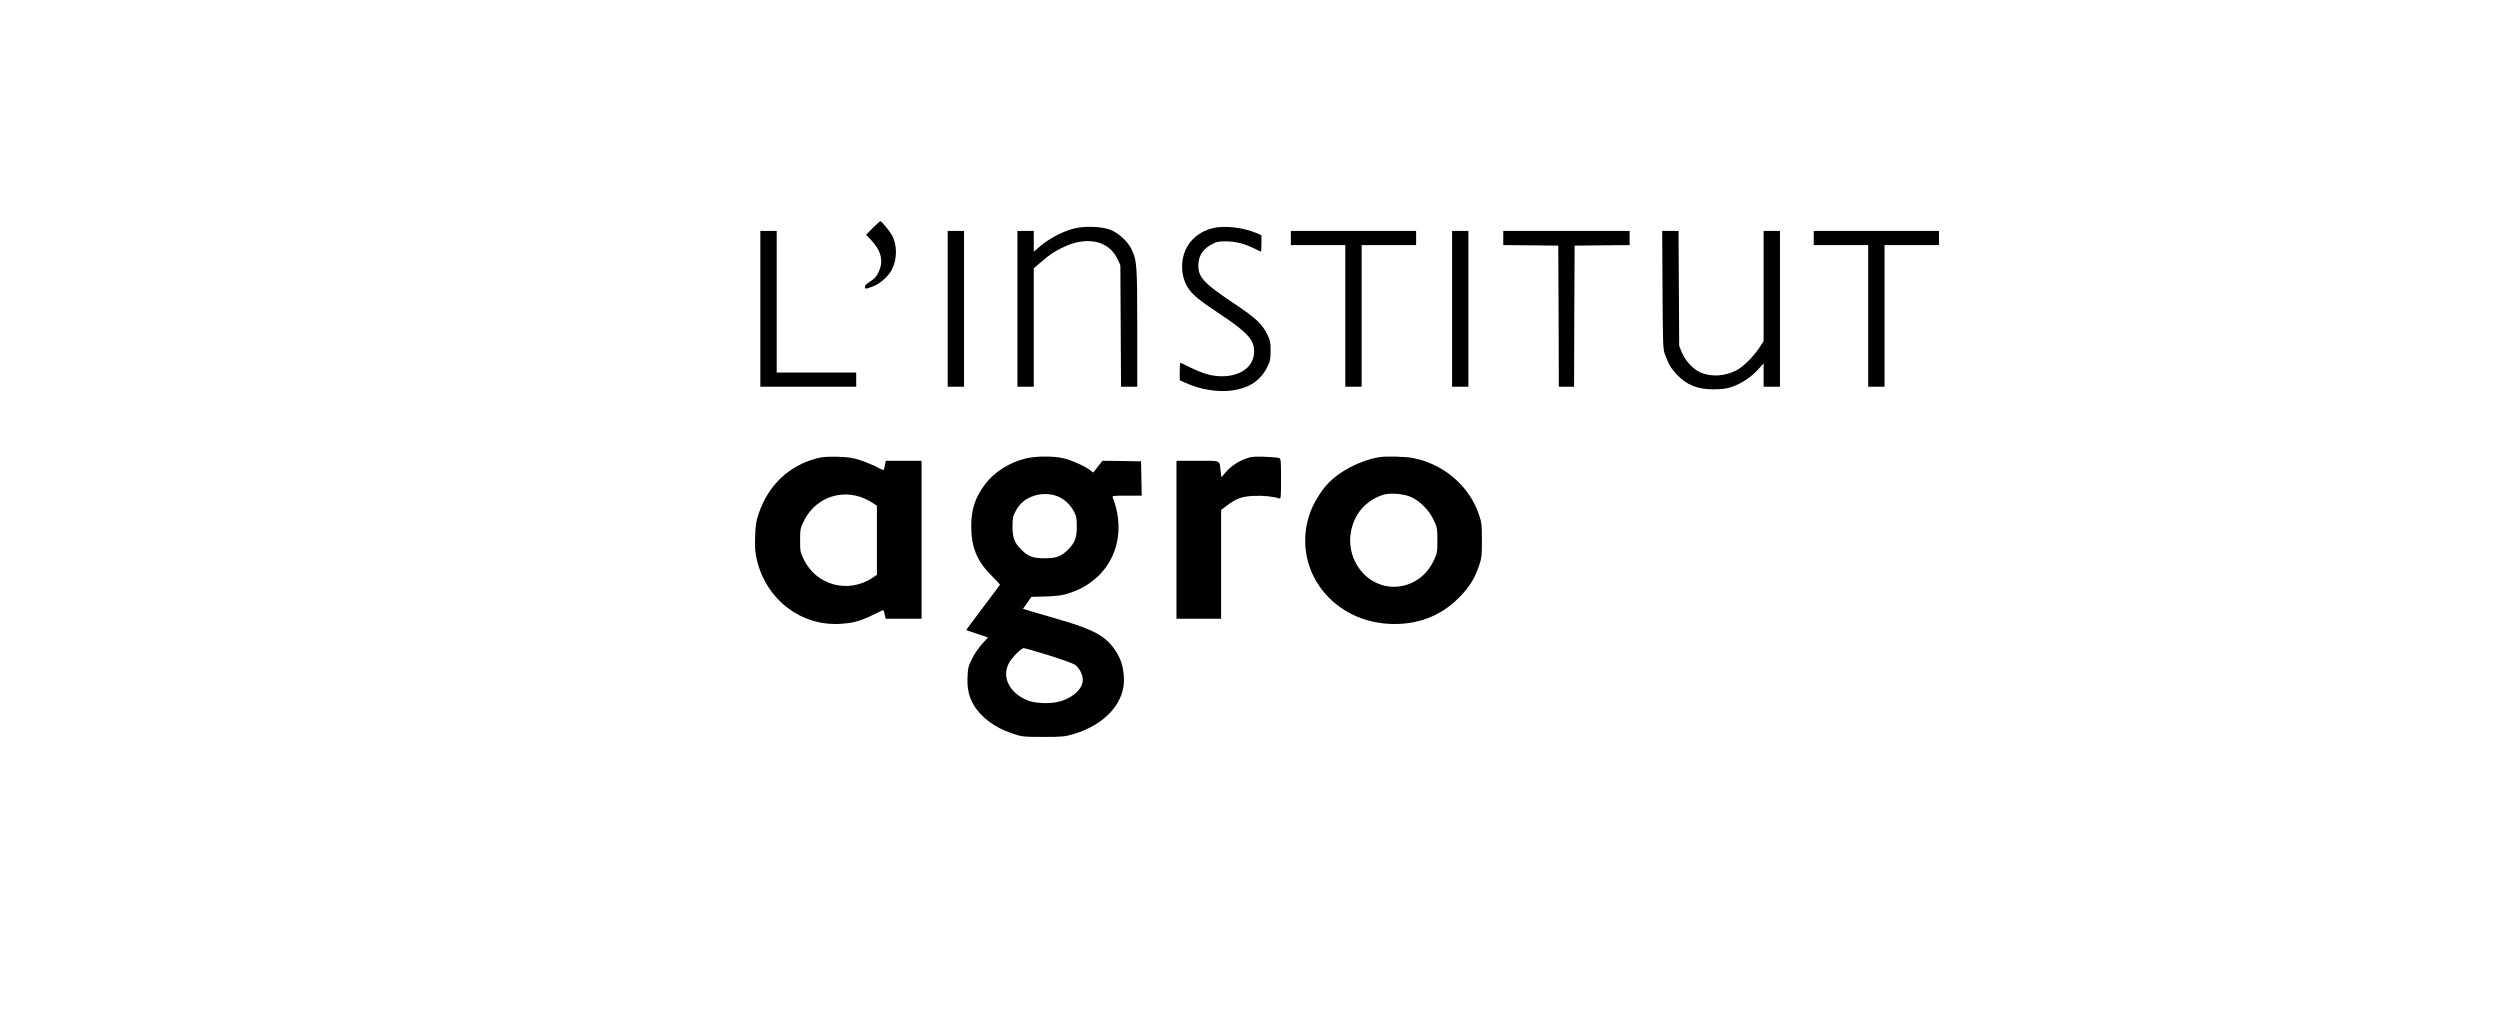
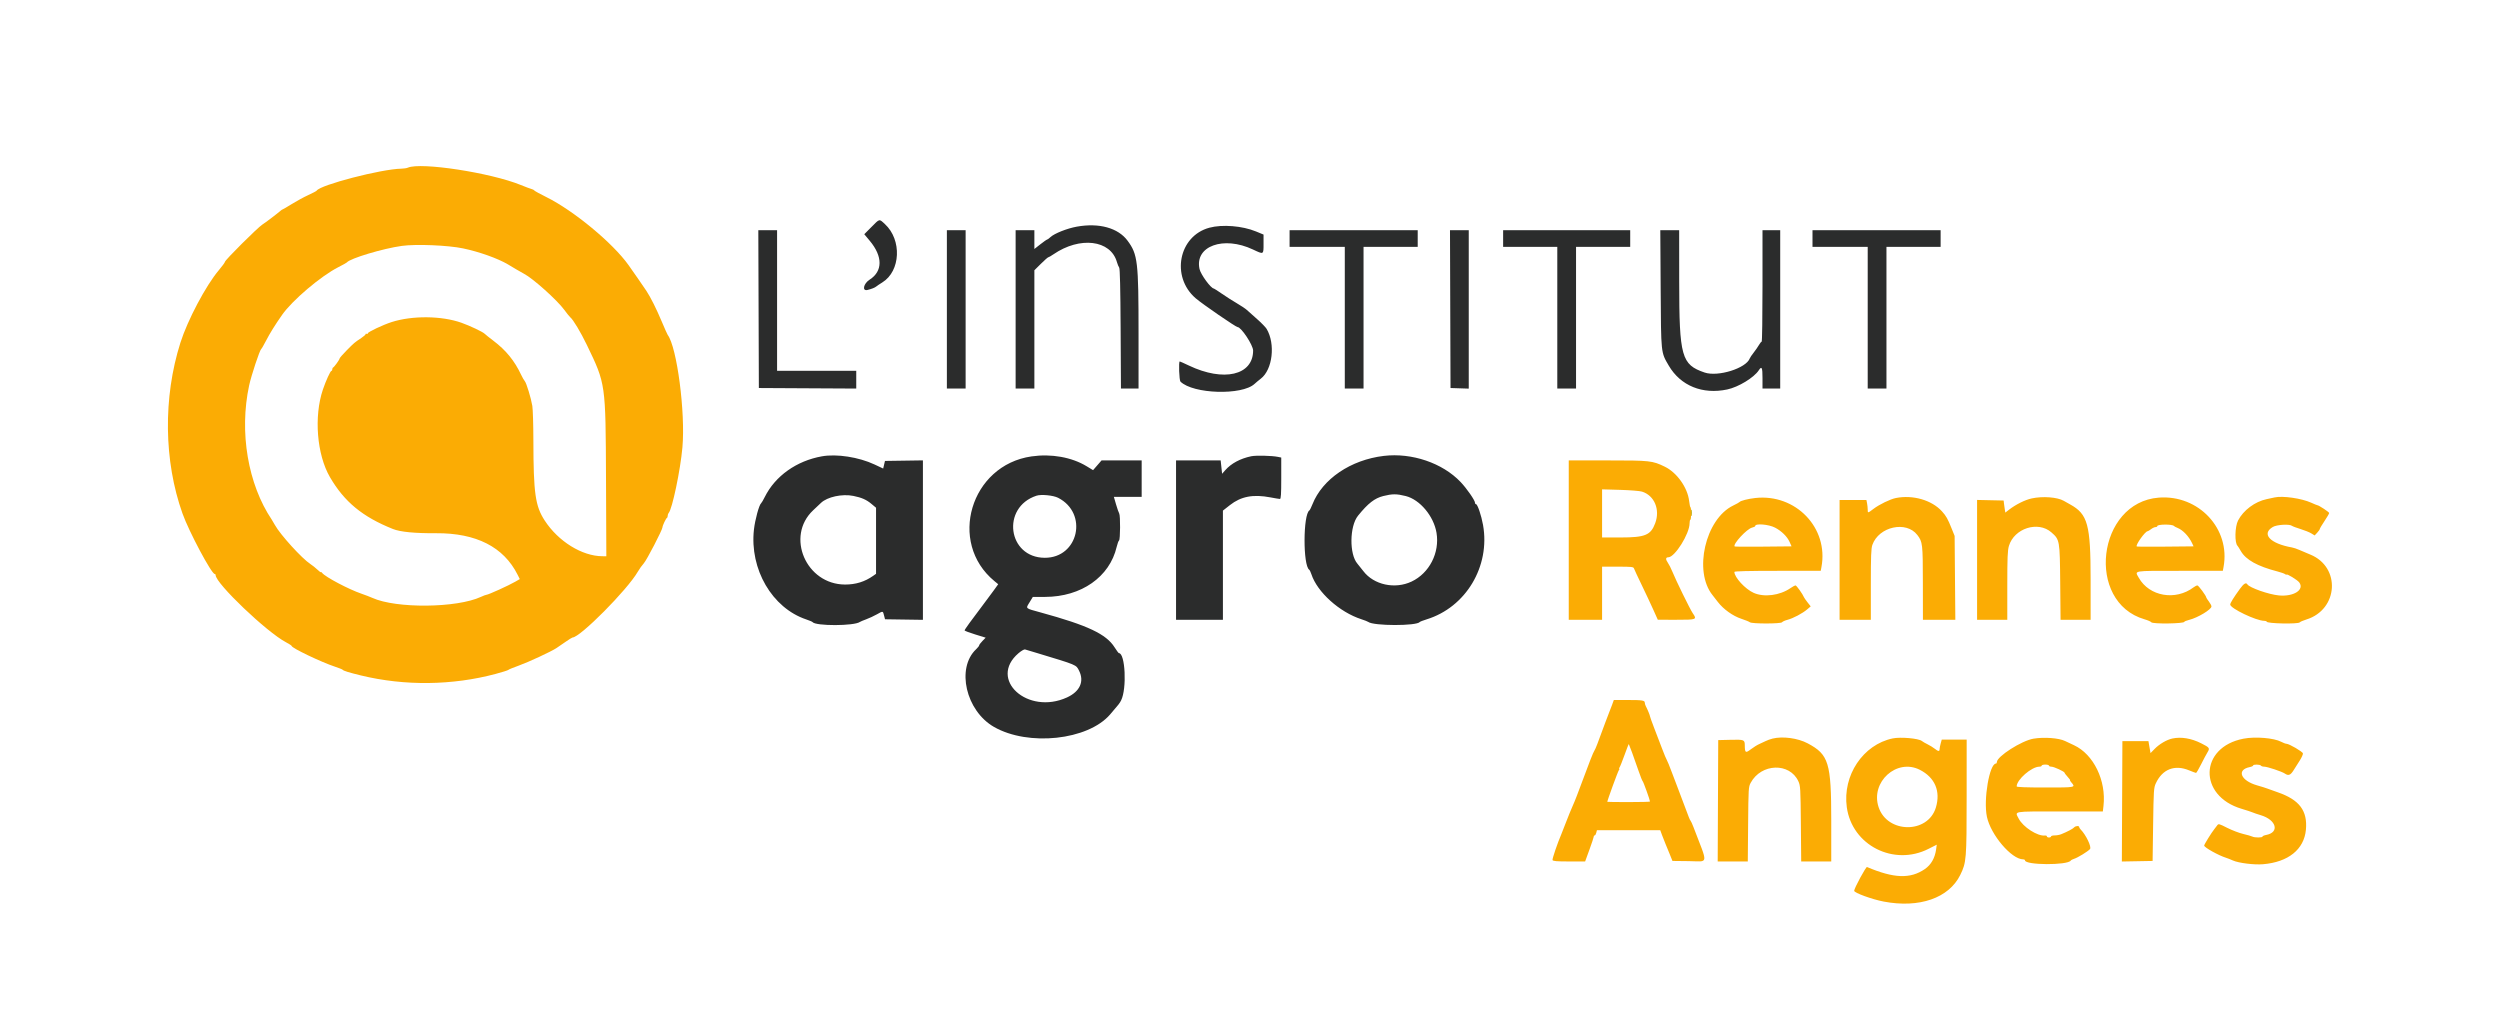
- <svg xmlns="http://www.w3.org/2000/svg" version="1.0" width="2295pt" height="944pt" viewBox="0 0 2295 944" preserveAspectRatio="xMidYMid meet">
-   <g transform="translate(0,944) scale(0.1,-0.1)" fill="#000000" stroke="none">
-     <path d="M8013 7348 l-62 -63 48 -51 c91 -98 113 -190 68 -288 -21 -45 -36 -63 -76 -88 -32 -19 -51 -38 -51 -49 0 -24 7 -24 75 2 63 23 142 94 173 155 50 99 49 231 -2 318 -27 46 -94 126 -105 126 -3 0 -34 -28 -68 -62z" />
-     <path d="M9854 7341 c-113 -31 -238 -99 -326 -179 l-38 -34 0 96 0 96 -75 0 -75 0 0 -715 0 -715 75 0 75 0 0 544 0 544 58 49 c87 75 121 98 199 137 226 114 434 70 515 -108 l23 -51 3 -557 3 -558 74 0 75 0 0 538 c0 582 -3 622 -55 729 -34 68 -119 146 -193 174 -82 31 -241 36 -338 10z" />
-     <path d="M11140 7347 c-82 -19 -147 -56 -200 -114 -103 -113 -118 -301 -35 -434 41 -64 103 -116 284 -235 259 -172 324 -242 324 -349 0 -138 -120 -230 -298 -229 -91 0 -174 24 -297 85 -43 22 -80 39 -83 39 -3 0 -5 -36 -5 -81 l0 -80 53 -24 c205 -90 427 -100 584 -24 69 33 129 94 165 166 29 59 32 75 32 153 0 78 -3 94 -32 153 -48 96 -104 148 -312 287 -280 187 -328 242 -318 365 6 74 45 130 118 170 48 26 65 30 135 29 89 0 168 -20 259 -65 32 -16 60 -29 62 -29 2 0 4 34 4 75 l0 76 -47 20 c-118 50 -288 70 -393 46z" />
-     <path d="M6980 6605 l0 -715 440 0 440 0 0 65 0 65 -365 0 -365 0 0 650 0 650 -75 0 -75 0 0 -715z" />
-     <path d="M8700 6605 l0 -715 75 0 75 0 0 715 0 715 -75 0 -75 0 0 -715z" />
-     <path d="M11850 7255 l0 -65 250 0 250 0 0 -650 0 -650 75 0 75 0 0 650 0 650 250 0 250 0 0 65 0 65 -575 0 -575 0 0 -65z" />
-     <path d="M13330 6605 l0 -715 75 0 75 0 0 715 0 715 -75 0 -75 0 0 -715z" />
-     <path d="M13800 7255 l0 -65 253 -2 252 -3 3 -647 2 -648 70 0 70 0 2 648 3 647 253 3 252 2 0 65 0 65 -580 0 -580 0 0 -65z" />
-     <path d="M15262 6778 c3 -525 4 -545 25 -599 33 -87 52 -119 105 -176 94 -99 191 -138 343 -137 76 1 116 6 165 23 87 30 180 92 240 160 l50 56 0 -107 0 -108 75 0 75 0 0 715 0 715 -75 0 -75 0 0 -506 0 -506 -44 -67 c-53 -79 -146 -170 -204 -200 -109 -56 -232 -63 -332 -20 -66 28 -141 109 -171 184 l-24 60 -3 528 -3 527 -75 0 -75 0 3 -542z" />
-     <path d="M16650 7255 l0 -65 250 0 250 0 0 -650 0 -650 75 0 75 0 0 650 0 650 250 0 250 0 0 65 0 65 -575 0 -575 0 0 -65z" />
-     <path d="M7492 5231 c-252 -69 -436 -244 -525 -499 -26 -75 -31 -105 -35 -217 -3 -108 -1 -145 17 -218 86 -361 404 -605 761 -584 142 9 188 23 392 125 8 4 13 -6 22 -50 l6 -28 165 0 165 0 0 725 0 725 -165 0 -164 0 -7 -37 c-4 -21 -9 -42 -11 -46 -3 -4 -28 6 -56 22 -29 16 -95 44 -147 62 -83 28 -111 32 -220 36 -101 2 -139 -1 -198 -16z m397 -350 c34 -10 83 -33 111 -51 l50 -32 0 -318 0 -317 -40 -27 c-225 -149 -519 -69 -633 172 -30 62 -32 75 -32 172 0 97 2 110 32 172 93 197 307 293 512 229z" />
-     <path d="M9415 5231 c-148 -36 -289 -125 -370 -234 -93 -123 -129 -231 -129 -387 0 -191 50 -316 181 -449 46 -46 83 -86 83 -88 0 -2 -70 -96 -156 -209 -86 -113 -155 -207 -153 -208 2 -2 48 -18 102 -35 l97 -33 -56 -61 c-30 -34 -72 -95 -92 -136 -32 -65 -37 -84 -40 -166 -5 -103 12 -179 55 -254 66 -114 195 -211 352 -263 95 -32 99 -32 286 -33 169 0 199 3 270 23 304 87 491 299 472 534 -8 99 -30 165 -79 238 -85 127 -194 189 -488 275 -107 31 -232 68 -277 81 l-82 25 39 55 38 55 124 3 c77 2 147 9 187 20 401 109 589 492 436 889 -7 16 3 17 129 17 l137 0 -3 158 -3 157 -177 3 -178 2 -42 -54 -42 -54 -30 23 c-52 39 -177 94 -251 110 -93 20 -252 18 -340 -4z m301 -350 c58 -26 111 -76 142 -135 23 -44 27 -63 27 -141 0 -102 -17 -147 -80 -210 -64 -64 -108 -80 -215 -80 -107 0 -151 16 -215 80 -63 63 -80 108 -80 210 0 78 4 97 27 140 42 80 98 124 188 149 65 18 146 13 206 -13z m-93 -1455 c114 -36 222 -74 241 -86 40 -24 76 -91 76 -140 0 -76 -72 -150 -186 -192 -85 -31 -236 -30 -317 1 -167 65 -243 211 -177 340 26 52 114 141 138 141 10 0 111 -29 225 -64z" />
-     <path d="M11445 5233 c-78 -28 -138 -68 -188 -123 l-45 -50 -7 57 c-12 102 9 93 -211 93 l-194 0 0 -725 0 -725 205 0 205 0 0 500 0 499 53 40 c87 66 139 84 250 89 85 4 187 -7 233 -25 12 -4 14 25 14 180 0 167 -2 186 -17 192 -10 4 -70 10 -133 12 -92 3 -125 0 -165 -14z" />
-     <path d="M12660 5243 c-176 -30 -368 -130 -478 -251 -58 -64 -123 -171 -153 -252 -180 -494 173 -997 721 -1027 253 -13 470 67 640 237 96 96 148 178 187 295 25 73 27 93 27 235 0 142 -2 162 -27 235 -87 261 -319 462 -599 519 -71 15 -254 20 -318 9z m294 -366 c83 -38 166 -122 207 -210 32 -69 34 -77 34 -187 0 -110 -1 -118 -34 -188 -103 -219 -358 -304 -560 -185 -147 86 -230 269 -201 442 28 170 134 294 295 348 63 21 191 11 259 -20z" />
+ <svg xmlns="http://www.w3.org/2000/svg" id="svg" version="1.1" width="400" height="164.532" viewBox="0, 0, 400,164.532">
+   <g id="svgg">
+     <path id="path0" d="M65.250 26.828 C 65.067 26.910,64.600 26.982,64.213 26.988 C 61.028 27.041,51.249 29.579,50.666 30.504 C 50.619 30.578,50.019 30.894,49.332 31.208 C 48.645 31.521,47.459 32.165,46.695 32.639 C 45.932 33.112,45.272 33.500,45.230 33.500 C 45.187 33.500,45.062 33.577,44.951 33.671 C 44.194 34.312,42.485 35.610,41.971 35.935 C 41.236 36.399,36.003 41.611,35.993 41.889 C 35.989 41.996,35.541 42.608,34.998 43.250 C 32.945 45.678,30.010 51.221,28.865 54.833 C 26.085 63.608,26.209 73.768,29.201 82.167 C 30.228 85.051,33.841 91.833,34.350 91.833 C 34.433 91.833,34.500 91.916,34.500 92.018 C 34.500 93.339,42.690 101.157,45.755 102.760 C 46.256 103.022,46.667 103.291,46.667 103.356 C 46.667 103.679,51.417 105.952,53.583 106.665 C 54.225 106.877,54.788 107.102,54.833 107.167 C 54.951 107.333,55.847 107.610,57.782 108.079 C 64.760 109.769,72.354 109.681,79.289 107.830 C 80.365 107.543,81.285 107.252,81.331 107.185 C 81.378 107.117,82.129 106.808,83.000 106.497 C 84.535 105.950,88.134 104.278,89.019 103.701 C 89.259 103.545,89.911 103.098,90.468 102.708 C 91.026 102.319,91.535 102.000,91.601 102.000 C 92.810 102.000,100.385 94.366,102.054 91.466 C 102.302 91.034,102.731 90.435,103.006 90.133 C 103.475 89.620,106.000 84.748,106.000 84.357 C 106.000 84.105,106.557 82.928,106.708 82.861 C 106.777 82.831,106.833 82.677,106.833 82.519 C 106.833 82.362,106.902 82.162,106.985 82.075 C 107.551 81.486,108.862 75.241,109.187 71.587 C 109.683 66.012,108.316 55.564,106.832 53.583 C 106.764 53.492,106.329 52.517,105.867 51.417 C 105.026 49.417,104.091 47.549,103.433 46.556 C 102.986 45.882,101.336 43.498,100.566 42.417 C 98.055 38.886,91.793 33.703,87.417 31.534 C 86.408 31.034,85.540 30.557,85.488 30.475 C 85.435 30.393,85.248 30.293,85.071 30.252 C 84.894 30.212,84.112 29.919,83.333 29.601 C 78.510 27.632,67.299 25.913,65.250 26.828 M74.083 39.742 C 76.665 40.283,79.625 41.336,81.250 42.290 C 81.525 42.451,82.125 42.809,82.583 43.086 C 83.042 43.362,83.607 43.685,83.840 43.803 C 85.235 44.513,89.154 48.024,90.290 49.582 C 90.692 50.133,91.114 50.658,91.229 50.750 C 91.704 51.130,92.899 53.119,93.901 55.198 C 96.926 61.478,96.896 61.268,96.962 76.708 L 97.014 89.000 96.382 88.997 C 93.130 88.982,89.327 86.628,87.151 83.282 C 85.645 80.968,85.357 78.935,85.341 70.500 C 85.336 67.979,85.260 65.481,85.173 64.949 C 84.967 63.691,84.220 61.247,83.956 60.968 C 83.843 60.848,83.584 60.397,83.380 59.965 C 82.320 57.712,80.957 56.040,78.940 54.517 C 78.311 54.042,77.679 53.536,77.535 53.393 C 77.234 53.091,75.175 52.118,73.833 51.641 C 70.659 50.516,65.978 50.469,62.667 51.529 C 61.247 51.984,58.833 53.129,58.833 53.348 C 58.833 53.442,58.758 53.473,58.667 53.417 C 58.575 53.360,58.500 53.383,58.500 53.468 C 58.500 53.553,58.185 53.831,57.801 54.085 C 56.728 54.795,56.676 54.839,55.466 56.062 C 54.843 56.692,54.333 57.278,54.333 57.365 C 54.333 57.544,53.482 58.721,53.292 58.806 C 53.223 58.836,53.167 58.967,53.167 59.097 C 53.167 59.227,53.107 59.333,53.035 59.333 C 52.866 59.333,52.135 60.931,51.662 62.333 C 50.206 66.647,50.695 72.737,52.786 76.332 C 55.090 80.294,58.009 82.699,62.869 84.640 C 64.050 85.112,66.346 85.336,69.771 85.315 C 76.188 85.274,80.585 87.511,82.814 91.951 L 83.166 92.653 82.458 93.064 C 81.405 93.676,78.120 95.167,77.826 95.167 C 77.736 95.167,77.345 95.315,76.957 95.495 C 73.091 97.294,63.392 97.387,59.578 95.662 C 59.208 95.495,58.420 95.192,57.828 94.990 C 55.803 94.298,52.062 92.322,51.547 91.673 C 51.435 91.532,51.342 91.474,51.339 91.543 C 51.336 91.613,51.090 91.435,50.792 91.147 C 50.494 90.860,49.987 90.456,49.667 90.249 C 48.332 89.389,44.840 85.548,43.985 84.000 C 43.808 83.679,43.587 83.304,43.495 83.167 C 39.667 77.484,38.256 69.142,39.860 61.678 C 40.205 60.072,41.549 56.019,41.793 55.846 C 41.868 55.793,42.219 55.188,42.573 54.500 C 43.179 53.325,43.998 52.007,45.136 50.378 C 46.761 48.052,51.335 44.172,54.128 42.750 C 54.837 42.390,55.454 42.046,55.500 41.987 C 55.998 41.346,61.273 39.760,64.295 39.343 C 66.564 39.030,71.685 39.239,74.083 39.742 M251.000 86.417 L 251.000 99.167 253.667 99.167 L 256.333 99.167 256.333 94.917 L 256.333 90.667 258.839 90.667 C 261.077 90.667,261.354 90.698,261.440 90.958 C 261.493 91.119,262.044 92.300,262.665 93.583 C 263.286 94.867,264.121 96.647,264.522 97.539 L 265.250 99.161 268.208 99.164 C 271.499 99.167,271.551 99.145,270.821 98.083 C 270.410 97.486,268.122 92.813,267.578 91.462 C 267.367 90.936,267.033 90.281,266.836 90.004 C 266.469 89.488,266.504 89.167,266.927 89.167 C 267.976 89.167,270.333 85.400,270.333 83.724 C 270.333 83.417,270.390 83.167,270.458 83.167 C 270.527 83.167,270.583 82.717,270.583 82.167 C 270.583 81.617,270.537 81.167,270.480 81.167 C 270.423 81.167,270.326 80.720,270.264 80.174 C 270.020 78.020,268.313 75.613,266.357 74.665 C 264.378 73.706,264.015 73.667,257.215 73.667 L 251.000 73.667 251.000 86.417 M262.713 78.656 C 264.707 79.275,265.650 81.528,264.832 83.716 C 264.116 85.628,263.233 85.991,259.292 85.996 L 256.333 86.000 256.333 82.148 L 256.333 78.296 259.208 78.378 C 260.790 78.424,262.367 78.549,262.713 78.656 M280.833 79.681 C 279.707 79.807,278.477 80.120,278.333 80.318 C 278.287 80.381,277.826 80.637,277.308 80.887 C 272.851 83.039,270.926 91.424,274.014 95.232 C 274.096 95.333,274.469 95.814,274.842 96.299 C 275.750 97.482,277.253 98.559,278.625 99.009 C 279.244 99.212,279.855 99.461,279.984 99.564 C 280.310 99.823,284.969 99.819,285.131 99.559 C 285.196 99.454,285.587 99.278,286.000 99.169 C 286.923 98.924,288.393 98.145,289.148 97.502 L 289.712 97.021 289.213 96.386 C 288.939 96.036,288.685 95.675,288.649 95.583 C 288.450 95.081,287.444 93.667,287.286 93.667 C 287.185 93.667,286.825 93.858,286.486 94.093 C 284.774 95.279,282.262 95.604,280.583 94.856 C 279.238 94.257,277.500 92.368,277.500 91.505 C 277.500 91.390,279.771 91.333,284.409 91.333 L 291.318 91.333 291.431 90.730 C 292.606 84.471,287.316 78.957,280.833 79.681 M303.359 79.679 C 302.439 79.860,300.688 80.710,299.734 81.438 C 298.841 82.119,298.833 82.120,298.833 81.521 C 298.833 81.257,298.786 80.807,298.729 80.521 L 298.625 80.000 296.479 80.000 L 294.333 80.000 294.333 89.583 L 294.333 99.167 296.833 99.167 L 299.333 99.167 299.333 93.521 C 299.333 88.995,299.382 87.738,299.577 87.185 C 300.613 84.249,305.006 83.282,306.774 85.600 C 307.620 86.709,307.651 86.986,307.659 93.292 L 307.667 99.167 310.260 99.167 L 312.854 99.167 312.797 92.458 L 312.740 85.750 312.280 84.605 C 311.634 82.993,311.397 82.572,310.715 81.816 C 309.093 80.021,306.076 79.145,303.359 79.679 M325.067 79.748 C 324.013 79.977,322.533 80.713,321.467 81.537 L 320.851 82.014 320.762 81.465 C 320.713 81.164,320.653 80.729,320.628 80.500 L 320.583 80.083 318.458 80.037 L 316.333 79.990 316.333 89.578 L 316.333 99.167 318.750 99.167 L 321.167 99.167 321.167 93.697 C 321.167 89.232,321.214 88.067,321.426 87.354 C 322.266 84.525,326.091 83.301,328.225 85.180 C 329.556 86.351,329.570 86.433,329.634 93.208 L 329.689 99.167 332.095 99.167 L 334.500 99.167 334.499 92.708 C 334.497 83.922,334.043 82.260,331.222 80.707 C 330.931 80.547,330.473 80.289,330.202 80.132 C 329.179 79.540,326.831 79.364,325.067 79.748 M345.417 79.619 C 335.525 80.366,333.647 96.335,343.127 99.089 C 343.653 99.241,344.137 99.453,344.202 99.558 C 344.392 99.865,349.500 99.794,349.500 99.484 C 349.500 99.423,349.848 99.285,350.272 99.178 C 351.661 98.829,353.833 97.518,353.833 97.029 C 353.833 96.893,353.646 96.536,353.417 96.235 C 353.188 95.935,353.000 95.645,353.000 95.592 C 353.000 95.346,351.763 93.667,351.582 93.667 C 351.470 93.667,351.199 93.802,350.981 93.967 C 348.085 96.158,343.891 95.431,342.208 92.446 C 341.539 91.258,341.097 91.333,348.742 91.333 L 355.652 91.333 355.765 90.730 C 356.910 84.625,351.799 79.138,345.417 79.619 M363.917 79.593 C 363.733 79.636,363.171 79.757,362.667 79.863 C 360.788 80.258,358.933 81.643,358.088 83.283 C 357.573 84.280,357.522 86.890,358.008 87.333 C 358.058 87.379,358.301 87.766,358.547 88.192 C 359.347 89.576,361.210 90.608,364.398 91.433 C 364.958 91.578,365.510 91.774,365.625 91.869 C 365.740 91.963,365.833 91.997,365.833 91.944 C 365.833 91.722,367.587 92.787,367.881 93.188 C 368.746 94.369,366.992 95.489,364.624 95.269 C 363.002 95.118,359.913 94.034,359.583 93.500 C 359.367 93.150,359.009 93.364,358.394 94.208 C 357.417 95.549,356.833 96.489,356.833 96.724 C 356.833 97.337,361.001 99.333,362.279 99.333 C 362.492 99.333,362.667 99.392,362.667 99.465 C 362.667 99.778,367.753 99.882,367.968 99.573 C 368.032 99.482,368.501 99.279,369.012 99.121 C 374.154 97.536,374.560 90.719,369.631 88.724 C 369.055 88.491,368.275 88.161,367.898 87.990 C 367.522 87.819,366.988 87.640,366.713 87.592 C 363.216 86.975,361.769 85.427,363.651 84.315 C 364.289 83.938,366.322 83.819,366.722 84.136 C 366.829 84.220,367.442 84.450,368.083 84.646 C 368.725 84.842,369.497 85.153,369.798 85.336 L 370.346 85.670 370.757 85.227 C 370.982 84.984,371.167 84.718,371.167 84.637 C 371.167 84.556,371.504 83.986,371.917 83.372 C 372.329 82.757,372.667 82.177,372.667 82.082 C 372.667 81.929,371.003 80.833,370.771 80.833 C 370.719 80.833,370.281 80.653,369.797 80.434 C 368.249 79.730,365.200 79.295,363.917 79.593 M284.013 84.424 C 285.054 84.968,285.947 85.846,286.331 86.702 L 286.651 87.417 282.134 87.461 C 279.649 87.485,277.585 87.474,277.546 87.435 C 277.202 87.091,279.504 84.599,280.335 84.416 C 280.609 84.356,280.833 84.242,280.833 84.163 C 280.833 83.712,282.987 83.889,284.013 84.424 M347.833 84.158 C 347.879 84.219,348.150 84.363,348.435 84.478 C 349.276 84.818,350.234 85.832,350.739 86.917 L 350.972 87.417 346.461 87.461 C 343.980 87.485,341.918 87.474,341.880 87.436 C 341.654 87.209,343.224 85.008,343.619 84.996 C 343.691 84.994,343.938 84.846,344.167 84.667 C 344.396 84.487,344.715 84.339,344.875 84.337 C 345.035 84.335,345.167 84.263,345.167 84.177 C 345.167 83.866,347.602 83.848,347.833 84.158 M257.926 112.792 C 257.769 113.227,257.574 113.733,257.491 113.917 C 257.409 114.100,257.109 114.888,256.824 115.667 C 255.554 119.136,255.315 119.754,255.117 120.075 C 254.862 120.490,254.488 121.449,252.291 127.333 C 252.102 127.837,251.778 128.625,251.570 129.083 C 251.362 129.542,250.918 130.629,250.585 131.500 C 250.251 132.371,249.914 133.233,249.835 133.417 C 249.204 134.881,248.335 137.430,248.404 137.610 C 248.470 137.783,249.067 137.833,251.055 137.833 L 253.621 137.833 254.311 135.940 C 254.690 134.898,255.000 133.961,255.000 133.857 C 255.000 133.752,255.067 133.667,255.149 133.667 C 255.230 133.667,255.344 133.479,255.402 133.250 L 255.506 132.833 260.573 132.833 L 265.639 132.833 265.930 133.625 C 266.090 134.060,266.334 134.679,266.471 135.000 C 266.609 135.321,266.918 136.071,267.157 136.667 L 267.592 137.750 270.213 137.780 C 273.440 137.817,273.338 138.564,270.955 132.333 C 270.762 131.829,270.558 131.379,270.501 131.333 C 270.444 131.287,270.314 131.025,270.212 130.750 C 269.288 128.264,268.442 126.024,268.322 125.750 C 268.242 125.567,267.874 124.599,267.504 123.599 C 267.134 122.599,266.767 121.699,266.690 121.599 C 266.612 121.499,266.266 120.667,265.920 119.750 C 265.573 118.833,265.000 117.333,264.644 116.417 C 264.289 115.500,263.999 114.686,263.999 114.609 C 264.000 114.464,263.596 113.485,263.319 112.961 C 263.235 112.801,263.167 112.566,263.167 112.437 C 263.167 112.062,262.775 112.000,260.426 112.000 L 258.212 112.000 257.926 112.792 M283.607 118.175 C 283.254 118.263,282.766 118.438,282.524 118.563 C 282.282 118.689,281.821 118.903,281.500 119.040 C 281.179 119.177,280.568 119.555,280.141 119.881 C 279.283 120.537,279.178 120.469,279.166 119.250 C 279.158 118.354,279.066 118.318,276.903 118.369 L 274.917 118.417 274.874 128.125 L 274.831 137.833 277.239 137.833 L 279.647 137.833 279.699 131.875 C 279.748 126.135,279.763 125.892,280.110 125.250 C 281.800 122.125,286.336 121.976,287.736 125.000 C 288.064 125.709,288.086 126.084,288.138 131.792 L 288.192 137.833 290.596 137.833 L 293.000 137.833 293.000 131.277 C 293.000 122.033,292.602 120.728,289.231 118.936 C 287.655 118.098,285.232 117.770,283.607 118.175 M302.830 118.146 C 298.079 119.139,294.790 124.072,295.488 129.157 C 296.323 135.246,302.996 138.643,308.566 135.815 L 309.881 135.148 309.780 135.890 C 309.587 137.293,308.977 138.360,307.972 139.053 C 305.659 140.645,303.032 140.552,298.720 138.723 C 298.551 138.652,296.667 142.141,296.667 142.526 C 296.667 142.852,299.523 143.896,301.392 144.252 C 307.090 145.339,311.824 143.691,313.642 139.989 C 314.622 137.993,314.661 137.523,314.664 127.458 L 314.667 118.333 312.675 118.333 L 310.682 118.333 310.509 118.958 C 310.413 119.302,310.335 119.715,310.334 119.875 C 310.333 120.265,310.121 120.242,309.554 119.792 C 309.295 119.585,308.783 119.270,308.417 119.092 C 308.050 118.913,307.637 118.674,307.499 118.560 C 306.987 118.141,304.085 117.884,302.830 118.146 M325.365 118.186 C 323.464 118.503,319.500 121.034,319.500 121.931 C 319.500 122.061,319.436 122.167,319.358 122.167 C 318.313 122.167,317.327 127.953,317.906 130.685 C 318.521 133.585,321.845 137.488,323.708 137.498 C 323.869 137.499,324.000 137.569,324.000 137.653 C 324.000 138.435,330.819 138.471,331.322 137.691 C 331.374 137.611,331.604 137.489,331.833 137.420 C 332.409 137.246,334.037 136.253,334.398 135.854 C 334.692 135.529,333.753 133.563,332.894 132.703 C 332.769 132.578,332.667 132.407,332.667 132.321 C 332.667 132.086,332.066 132.137,331.856 132.389 C 331.679 132.603,330.763 133.085,329.784 133.479 C 329.527 133.582,329.059 133.667,328.742 133.667 C 328.426 133.667,328.167 133.742,328.167 133.833 C 328.167 133.925,328.017 134.000,327.833 134.000 C 327.650 134.000,327.500 133.920,327.500 133.823 C 327.500 133.725,327.369 133.662,327.208 133.683 C 326.019 133.833,323.680 132.329,322.983 130.965 C 322.363 129.753,321.895 129.833,329.560 129.833 L 336.454 129.833 336.556 128.958 C 337.026 124.908,334.975 120.683,331.833 119.231 C 331.329 118.998,330.684 118.695,330.399 118.557 C 329.412 118.079,327.052 117.905,325.365 118.186 M347.583 118.161 C 346.665 118.360,345.491 119.049,344.725 119.838 L 344.083 120.501 343.917 119.542 L 343.750 118.583 341.667 118.583 L 339.583 118.583 339.540 128.213 L 339.497 137.842 341.957 137.796 L 344.417 137.750 344.500 131.917 C 344.578 126.446,344.605 126.037,344.932 125.333 C 345.986 123.065,347.939 122.301,350.250 123.253 C 350.800 123.480,351.303 123.665,351.367 123.666 C 351.432 123.666,351.795 123.048,352.174 122.292 C 352.554 121.535,353.013 120.674,353.194 120.378 C 353.610 119.697,353.552 119.615,352.171 118.919 C 350.604 118.130,348.974 117.861,347.583 118.161 M358.965 118.188 C 351.879 119.549,351.675 127.341,358.671 129.413 C 359.448 129.644,360.233 129.902,360.417 129.987 C 360.600 130.072,361.186 130.271,361.720 130.430 C 364.233 131.180,364.773 133.184,362.573 133.596 C 362.258 133.655,362.000 133.770,362.000 133.852 C 362.000 134.043,360.750 134.044,360.373 133.853 C 360.214 133.772,359.558 133.583,358.917 133.433 C 358.275 133.282,357.124 132.843,356.359 132.457 C 354.999 131.771,354.964 131.763,354.731 132.086 C 354.601 132.268,354.401 132.529,354.289 132.667 C 353.851 133.200,352.667 135.116,352.667 135.290 C 352.667 135.588,354.998 136.888,356.182 137.250 C 356.403 137.318,356.888 137.509,357.260 137.676 C 358.178 138.088,360.658 138.397,362.082 138.277 C 366.123 137.939,368.652 135.908,368.945 132.767 C 369.230 129.718,367.904 127.958,364.417 126.758 C 363.683 126.505,362.933 126.237,362.750 126.161 C 362.567 126.085,361.841 125.858,361.138 125.658 C 358.498 124.904,357.801 123.165,359.966 122.732 C 360.260 122.673,360.500 122.559,360.500 122.479 C 360.500 122.277,361.623 122.295,361.750 122.500 C 361.807 122.592,362.042 122.667,362.274 122.667 C 362.774 122.667,365.111 123.448,365.579 123.772 C 366.132 124.155,366.474 124.035,366.941 123.292 C 367.186 122.902,367.642 122.184,367.953 121.696 C 368.265 121.208,368.497 120.689,368.468 120.542 C 368.414 120.261,366.265 119.007,365.831 119.003 C 365.692 119.001,365.317 118.860,364.998 118.690 C 363.843 118.074,360.854 117.825,358.965 118.188 M261.136 120.421 C 261.405 121.152,261.869 122.462,262.166 123.333 C 262.464 124.204,262.763 124.954,262.832 125.000 C 262.940 125.073,264.000 128.019,264.000 128.247 C 264.000 128.295,262.462 128.333,260.583 128.333 C 258.704 128.333,257.167 128.315,257.167 128.292 C 257.172 128.061,258.874 123.401,259.017 123.229 C 259.122 123.103,259.152 123.000,259.083 123.000 C 259.015 123.000,259.032 122.906,259.122 122.792 C 259.212 122.677,259.573 121.780,259.926 120.797 C 260.278 119.815,260.585 119.029,260.607 119.052 C 260.629 119.074,260.867 119.690,261.136 120.421 M327.833 122.500 C 327.833 122.592,328.006 122.667,328.217 122.667 C 328.629 122.667,330.333 123.454,330.333 123.644 C 330.333 123.707,330.554 124.001,330.824 124.296 C 331.094 124.592,331.270 124.833,331.215 124.833 C 331.160 124.833,331.228 124.965,331.366 125.125 C 332.132 126.017,332.214 126.000,327.245 126.000 C 324.187 126.000,322.667 125.942,322.667 125.827 C 322.667 124.746,325.060 122.667,326.303 122.667 C 326.503 122.667,326.667 122.592,326.667 122.500 C 326.667 122.408,326.929 122.333,327.250 122.333 C 327.571 122.333,327.833 122.408,327.833 122.500 M307.172 123.169 C 309.595 124.403,310.527 126.600,309.736 129.214 C 308.460 133.426,301.982 133.379,300.577 129.147 C 299.240 125.124,303.474 121.285,307.172 123.169 " stroke="none" fill="#fbac04" fill-rule="evenodd" />
+     <path id="path1" d="M139.429 36.321 L 138.284 37.475 139.152 38.515 C 141.262 41.039,141.255 43.395,139.134 44.750 C 138.154 45.376,137.897 46.612,138.792 46.395 C 139.470 46.231,139.983 46.027,140.213 45.830 C 140.325 45.734,140.759 45.443,141.177 45.184 C 144.105 43.372,144.324 38.378,141.586 35.854 C 140.647 34.989,140.780 34.960,139.429 36.321 M172.278 36.266 C 170.747 36.543,168.711 37.349,168.088 37.927 C 167.847 38.150,167.597 38.333,167.533 38.333 C 167.469 38.333,166.985 38.672,166.458 39.086 L 165.500 39.838 165.500 38.336 L 165.500 36.833 164.000 36.833 L 162.500 36.833 162.500 49.500 L 162.500 62.167 164.000 62.167 L 165.500 62.167 165.500 52.704 L 165.500 43.240 166.546 42.204 C 167.122 41.633,167.652 41.167,167.724 41.167 C 167.797 41.167,168.170 40.952,168.553 40.689 C 172.785 37.788,177.694 38.381,178.701 41.915 C 178.806 42.283,178.972 42.689,179.071 42.817 C 179.192 42.976,179.266 46.123,179.300 52.609 L 179.351 62.167 180.759 62.167 L 182.167 62.167 182.167 53.434 C 182.167 41.811,182.039 40.722,180.417 38.519 C 178.905 36.465,175.853 35.620,172.278 36.266 M193.504 36.434 C 188.583 37.756,187.310 44.268,191.299 47.717 C 192.357 48.632,197.740 52.333,198.012 52.333 C 198.591 52.333,200.501 55.221,200.499 56.094 C 200.492 60.049,195.790 61.142,190.218 58.485 C 189.467 58.126,188.811 57.833,188.760 57.833 C 188.560 57.833,188.668 60.858,188.875 61.060 C 190.920 63.050,198.714 63.289,200.728 61.423 C 200.966 61.202,201.415 60.828,201.725 60.591 C 203.616 59.149,204.097 55.025,202.657 52.617 C 202.503 52.361,201.824 51.663,201.147 51.065 C 200.470 50.468,199.729 49.807,199.500 49.597 C 199.271 49.387,198.558 48.910,197.917 48.537 C 197.275 48.164,196.200 47.478,195.528 47.013 C 194.856 46.547,194.267 46.167,194.219 46.167 C 193.759 46.167,192.113 43.923,191.922 43.034 C 191.134 39.375,195.753 37.694,200.476 39.922 C 202.209 40.740,202.167 40.763,202.167 39.016 L 202.167 37.531 200.958 37.033 C 198.775 36.134,195.576 35.877,193.504 36.434 M121.374 49.458 L 121.417 62.083 129.208 62.127 L 137.000 62.170 137.000 60.752 L 137.000 59.333 130.667 59.333 L 124.333 59.333 124.333 48.083 L 124.333 36.833 122.832 36.833 L 121.331 36.833 121.374 49.458 M151.500 49.500 L 151.500 62.167 153.000 62.167 L 154.500 62.167 154.500 49.500 L 154.500 36.833 153.000 36.833 L 151.500 36.833 151.500 49.500 M206.333 38.167 L 206.333 39.500 210.750 39.500 L 215.167 39.500 215.167 50.833 L 215.167 62.167 216.667 62.167 L 218.167 62.167 218.167 50.833 L 218.167 39.500 222.500 39.500 L 226.833 39.500 226.833 38.167 L 226.833 36.833 216.583 36.833 L 206.333 36.833 206.333 38.167 M232.041 49.458 L 232.083 62.083 233.542 62.131 L 235.000 62.180 235.000 49.506 L 235.000 36.833 233.499 36.833 L 231.998 36.833 232.041 49.458 M240.500 38.167 L 240.500 39.500 244.833 39.500 L 249.167 39.500 249.167 50.833 L 249.167 62.167 250.667 62.167 L 252.167 62.167 252.167 50.833 L 252.167 39.500 256.500 39.500 L 260.833 39.500 260.833 38.167 L 260.833 36.833 250.667 36.833 L 240.500 36.833 240.500 38.167 M265.706 46.208 C 265.772 56.687,265.735 56.330,267.002 58.500 C 268.886 61.724,272.405 63.157,276.367 62.312 C 278.153 61.931,280.633 60.423,281.400 59.252 C 281.881 58.518,282.000 58.767,282.000 60.500 L 282.000 62.167 283.417 62.167 L 284.833 62.167 284.833 49.500 L 284.833 36.833 283.417 36.833 L 282.000 36.833 282.000 45.750 C 282.000 50.654,281.941 54.667,281.869 54.667 C 281.797 54.667,281.599 54.910,281.427 55.208 C 281.256 55.506,280.878 56.050,280.588 56.417 C 280.297 56.783,280.016 57.199,279.965 57.340 C 279.384 58.924,274.879 60.335,272.734 59.604 C 269.034 58.343,268.679 57.072,268.672 45.042 L 268.667 36.833 267.157 36.833 L 265.647 36.833 265.706 46.208 M290.000 38.167 L 290.000 39.500 294.417 39.500 L 298.833 39.500 298.833 50.833 L 298.833 62.167 300.333 62.167 L 301.833 62.167 301.833 50.833 L 301.833 39.500 306.167 39.500 L 310.500 39.500 310.500 38.167 L 310.500 36.833 300.250 36.833 L 290.000 36.833 290.000 38.167 M131.505 73.012 C 127.452 73.735,124.039 76.159,122.375 79.497 C 122.123 80.003,121.857 80.461,121.784 80.514 C 121.462 80.752,120.808 83.143,120.630 84.733 C 119.922 91.069,123.535 97.276,129.000 99.109 C 129.504 99.278,129.956 99.469,130.004 99.533 C 130.497 100.186,136.670 100.168,137.583 99.511 C 137.675 99.445,138.125 99.256,138.583 99.091 C 139.042 98.926,139.815 98.567,140.302 98.294 C 141.306 97.731,141.253 97.721,141.454 98.500 L 141.604 99.083 144.635 99.129 L 147.667 99.174 147.667 86.417 L 147.667 73.659 144.631 73.705 L 141.596 73.750 141.452 74.358 L 141.308 74.967 139.917 74.314 C 137.400 73.135,133.874 72.589,131.505 73.012 M165.049 73.023 C 155.283 74.425,151.602 86.790,159.108 92.977 L 159.713 93.475 158.981 94.494 C 158.579 95.054,157.762 96.152,157.167 96.935 C 155.442 99.199,154.333 100.739,154.333 100.867 C 154.333 100.932,155.092 101.220,156.020 101.506 L 157.706 102.027 157.186 102.563 C 156.901 102.858,156.667 103.171,156.667 103.258 C 156.667 103.346,156.446 103.626,156.176 103.880 C 152.965 106.911,154.538 113.733,159.042 116.310 C 164.540 119.455,174.066 118.433,177.613 114.317 C 179.031 112.672,179.145 112.526,179.382 112.051 C 180.313 110.182,180.042 104.508,179.021 104.499 C 178.964 104.499,178.654 104.081,178.333 103.572 C 176.999 101.453,174.050 100.062,166.500 97.991 C 163.980 97.300,164.097 97.406,164.721 96.380 L 165.250 95.510 167.217 95.505 C 173.003 95.490,177.544 92.315,178.668 87.500 C 178.785 86.996,178.956 86.535,179.046 86.477 C 179.253 86.342,179.276 82.475,179.071 82.153 C 178.989 82.023,178.763 81.373,178.569 80.708 L 178.218 79.500 180.442 79.500 L 182.667 79.500 182.667 76.583 L 182.667 73.667 179.458 73.665 L 176.250 73.664 175.570 74.445 L 174.890 75.225 173.860 74.599 C 171.478 73.152,168.214 72.569,165.049 73.023 M200.184 73.002 C 198.438 73.372,196.987 74.151,196.044 75.226 L 195.536 75.804 195.421 74.735 L 195.307 73.667 191.737 73.667 L 188.167 73.667 188.167 86.417 L 188.167 99.167 191.917 99.167 L 195.667 99.167 195.667 90.432 L 195.667 81.697 196.781 80.821 C 198.561 79.422,200.503 79.052,203.277 79.583 C 203.995 79.721,204.677 79.833,204.792 79.833 C 204.951 79.833,205.000 79.060,205.000 76.521 L 205.000 73.208 204.458 73.098 C 203.485 72.901,200.933 72.844,200.184 73.002 M221.417 72.943 C 216.115 73.572,211.585 76.645,209.989 80.694 C 209.797 81.181,209.579 81.618,209.505 81.665 C 208.487 82.305,208.462 90.494,209.476 91.157 C 209.554 91.208,209.708 91.526,209.818 91.863 C 210.756 94.741,214.320 97.950,217.833 99.082 C 218.338 99.245,218.825 99.436,218.917 99.507 C 219.757 100.163,226.672 100.171,227.167 99.518 C 227.213 99.457,227.700 99.269,228.250 99.100 C 234.544 97.166,238.463 90.617,237.287 84.000 C 237.014 82.465,236.403 80.667,236.155 80.667 C 236.070 80.667,236.000 80.566,236.000 80.443 C 236.000 80.057,234.683 78.159,233.695 77.120 C 230.803 74.079,225.898 72.411,221.417 72.943 M224.917 79.367 C 227.187 79.938,229.405 82.589,229.844 85.256 C 230.369 88.448,228.697 91.710,225.846 93.054 C 223.181 94.310,219.813 93.580,218.137 91.382 C 217.801 90.941,217.373 90.405,217.187 90.190 C 215.869 88.671,215.927 84.185,217.285 82.510 C 218.898 80.522,219.937 79.715,221.333 79.363 C 222.764 79.003,223.470 79.004,224.917 79.367 M136.533 79.345 C 137.867 79.613,138.623 79.947,139.433 80.624 L 140.167 81.237 140.167 86.524 L 140.167 91.811 139.708 92.134 C 138.367 93.079,136.910 93.530,135.211 93.527 C 128.968 93.516,125.663 85.821,130.106 81.643 C 130.629 81.152,131.190 80.623,131.353 80.467 C 132.367 79.499,134.743 78.984,136.533 79.345 M169.304 79.650 C 174.154 82.136,172.563 89.264,167.162 89.246 C 161.234 89.226,160.158 81.180,165.833 79.313 C 166.592 79.063,168.525 79.251,169.304 79.650 M165.917 104.483 C 172.377 106.436,172.168 106.348,172.653 107.317 C 173.513 109.035,172.785 110.645,170.722 111.589 C 164.418 114.473,158.074 108.694,162.957 104.516 C 163.393 104.143,163.862 103.870,164.000 103.908 C 164.137 103.947,165.000 104.206,165.917 104.483 " stroke="none" fill="#2b2c2c" fill-rule="evenodd" />
+     <path id="path2" d="M270.548 82.083 C 270.549 82.542,270.581 82.709,270.620 82.456 C 270.658 82.203,270.657 81.828,270.617 81.623 C 270.578 81.418,270.546 81.625,270.548 82.083 " stroke="none" fill="#c4b018" fill-rule="evenodd" />
+     <path id="path3" d="M270.548 82.083 C 270.549 82.542,270.581 82.709,270.620 82.456 C 270.658 82.203,270.657 81.828,270.617 81.623 C 270.578 81.418,270.546 81.625,270.548 82.083 " stroke="none" fill="#c4b018" fill-rule="evenodd" />
+     <path id="path4" d="M270.548 82.083 C 270.549 82.542,270.581 82.709,270.620 82.456 C 270.658 82.203,270.657 81.828,270.617 81.623 C 270.578 81.418,270.546 81.625,270.548 82.083 " stroke="none" fill="#c4b018" fill-rule="evenodd" />
  </g>
</svg>
